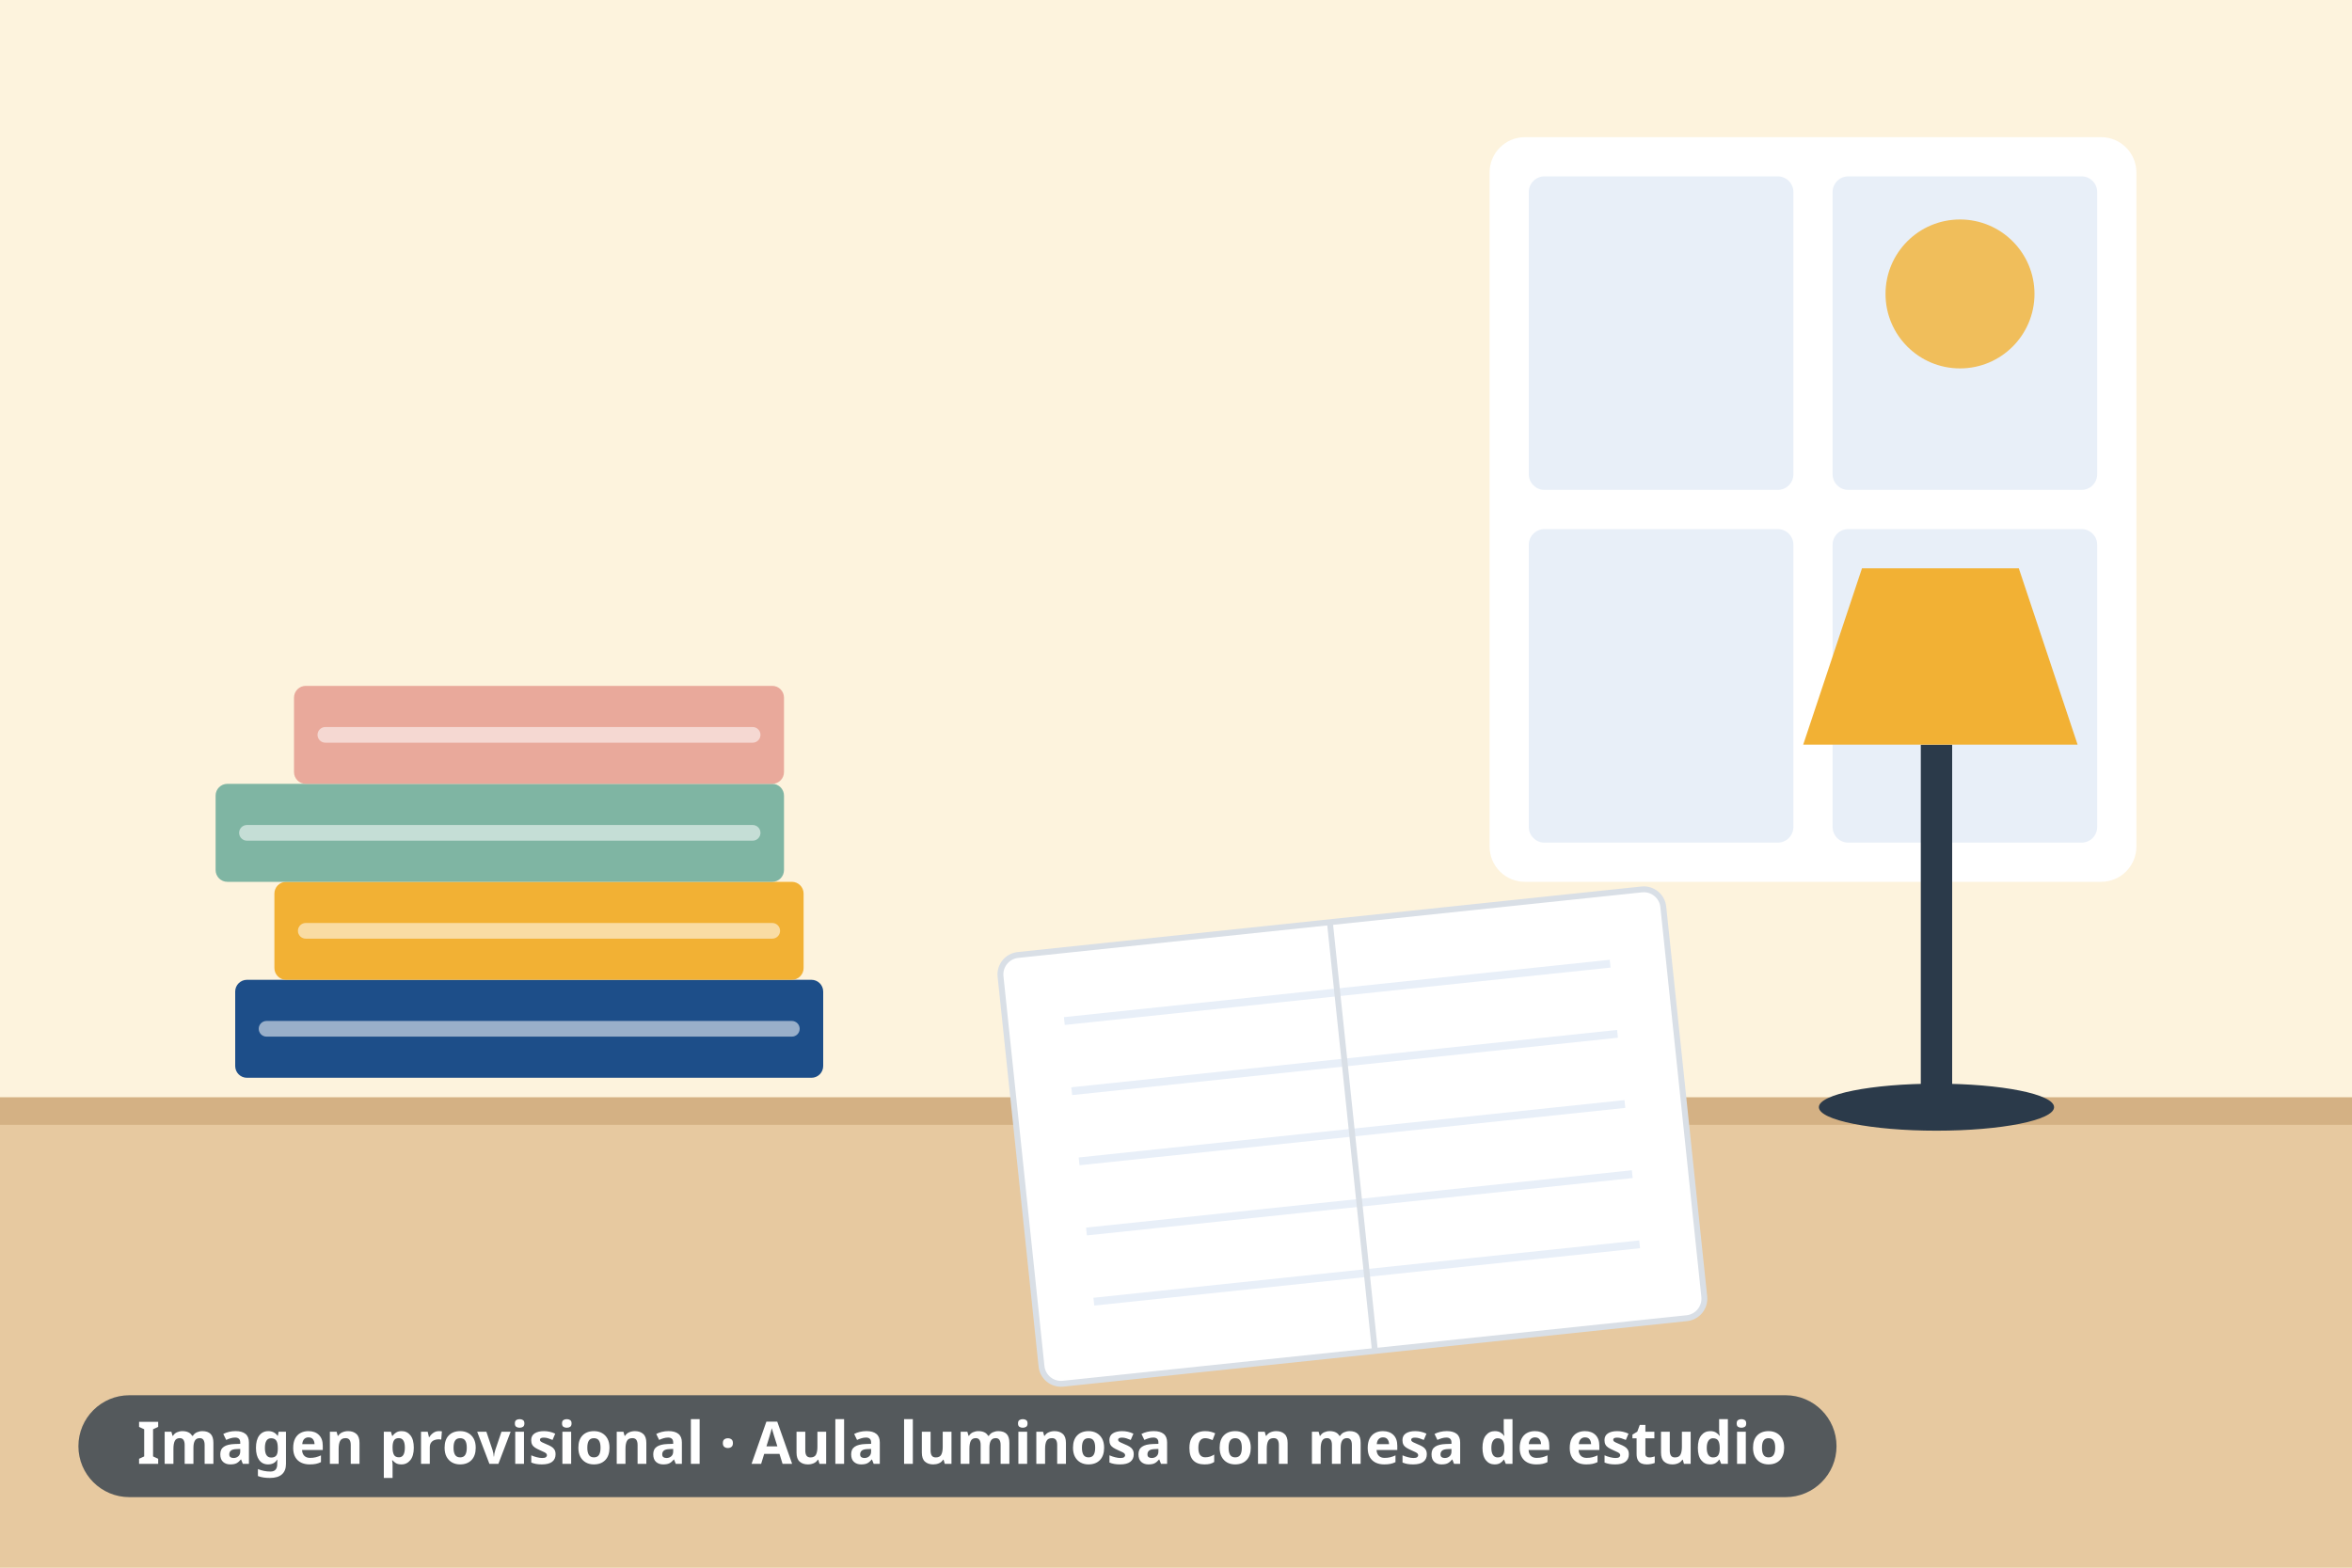
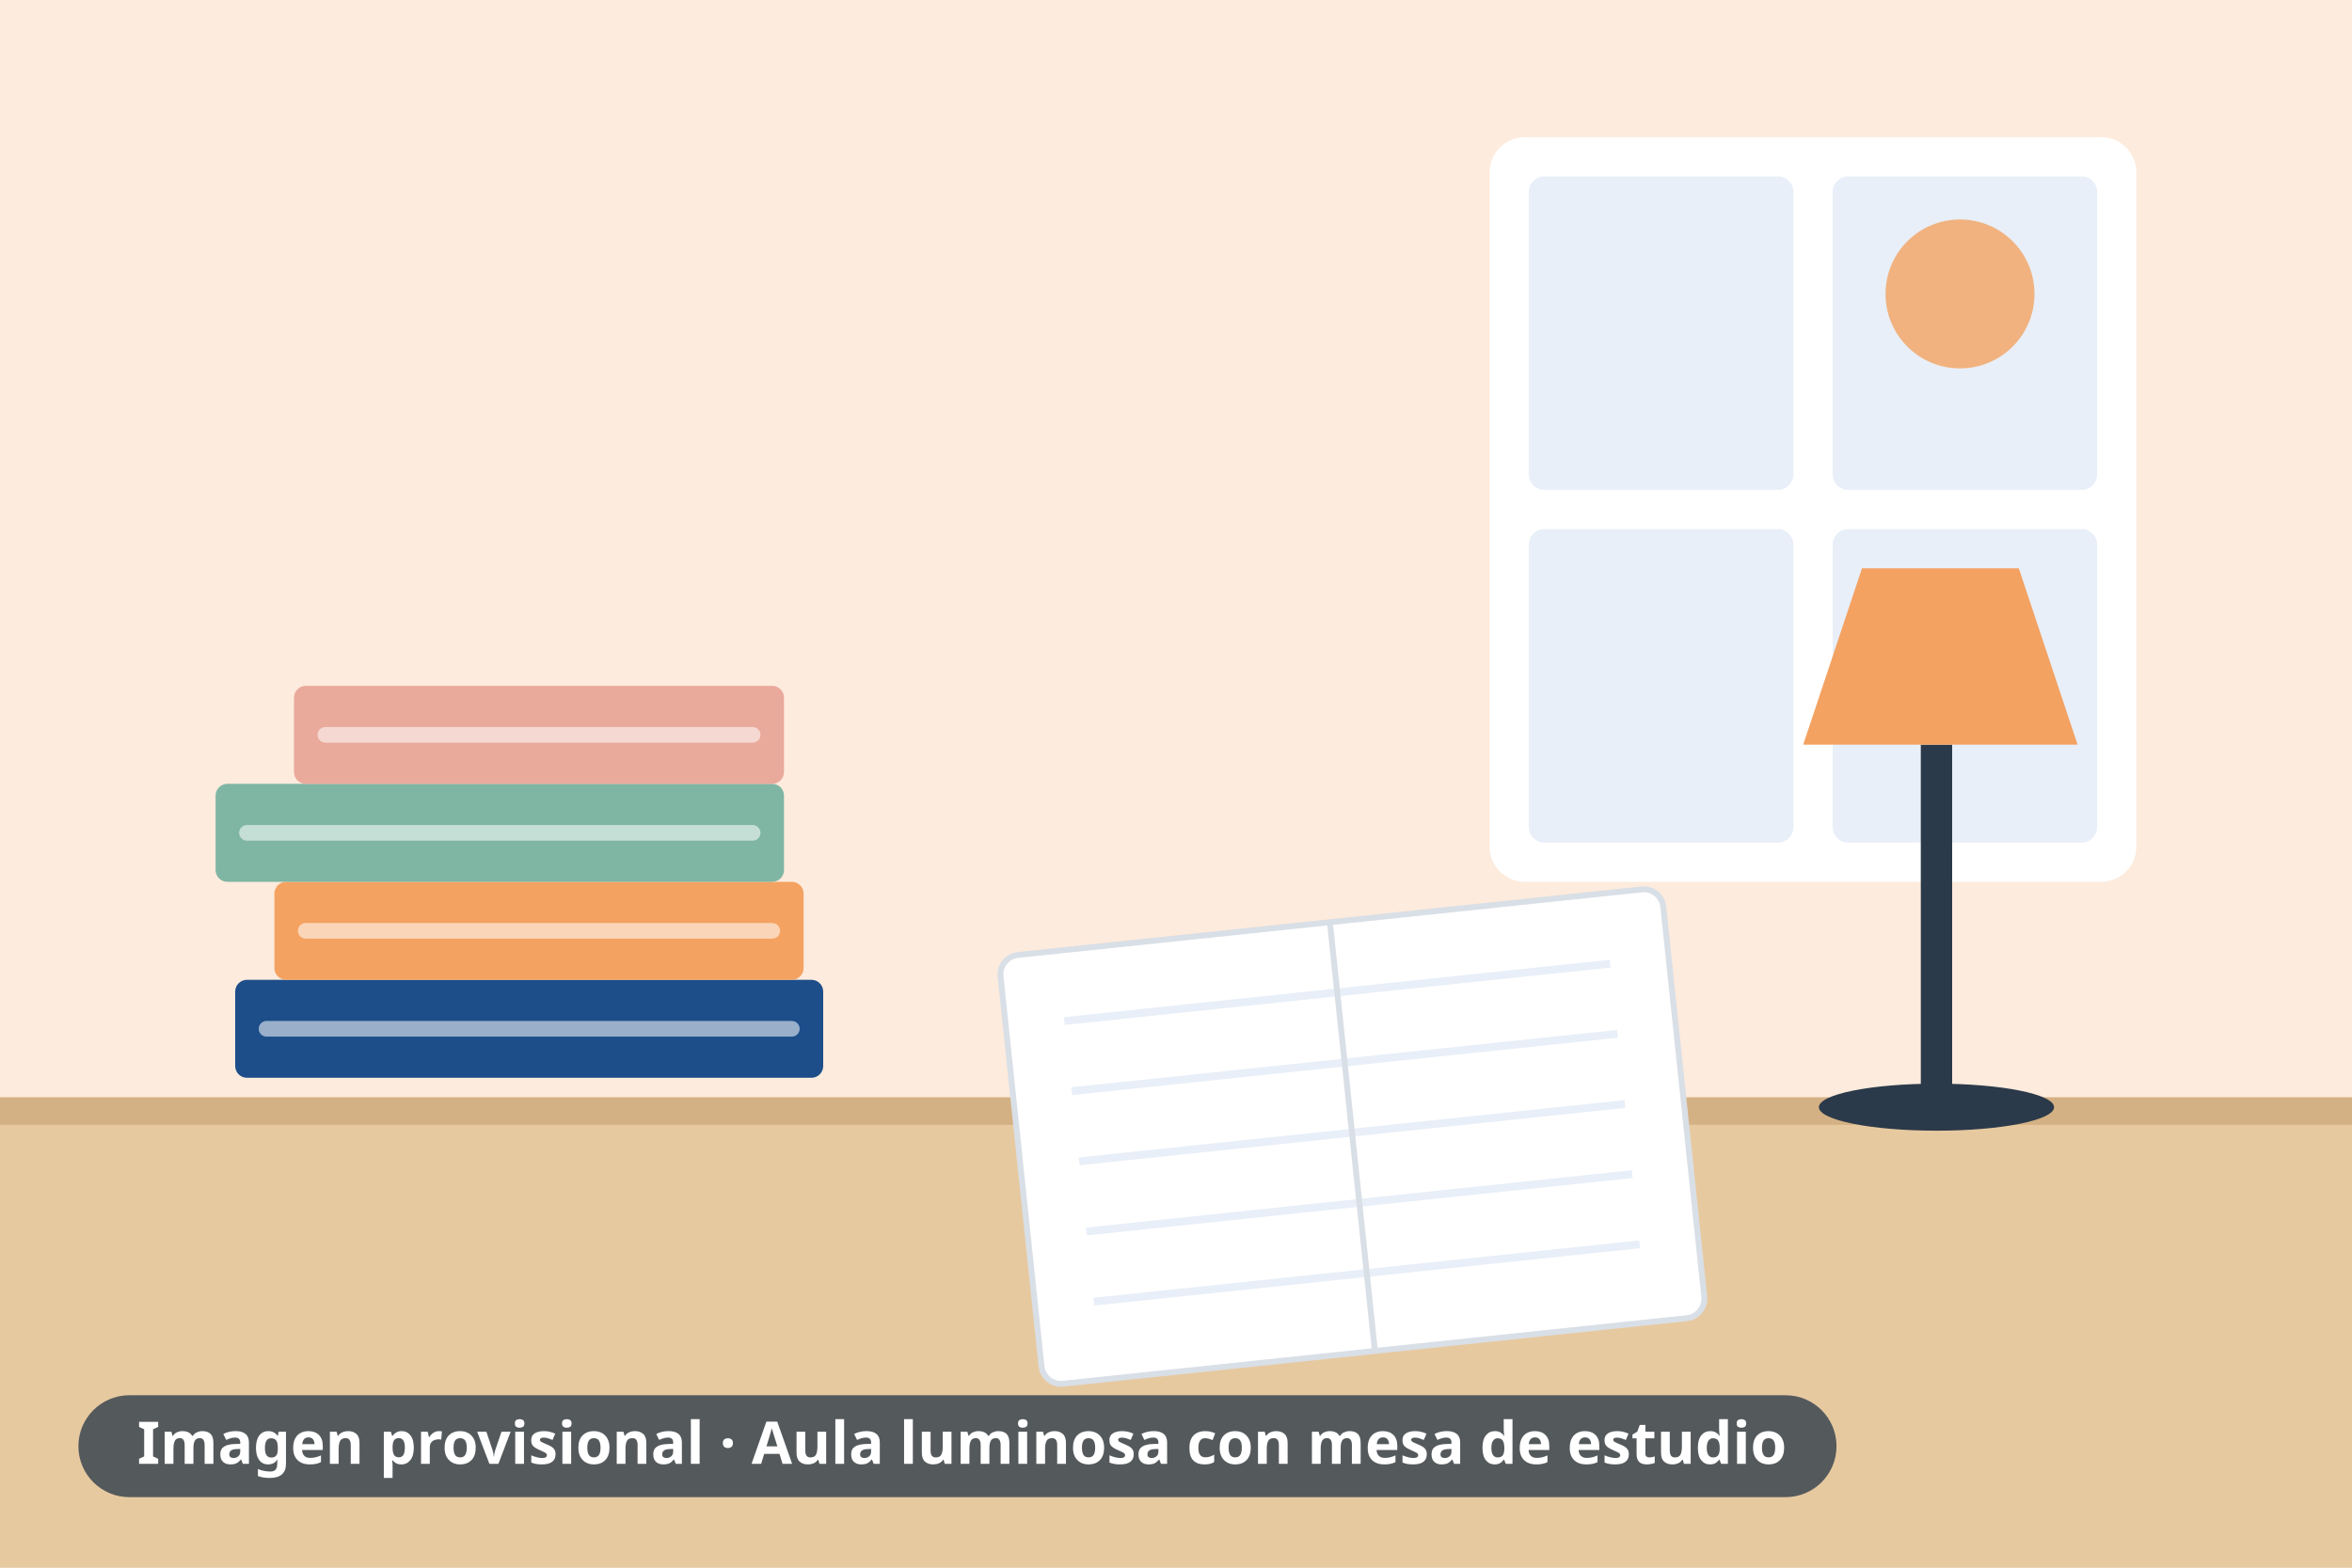
<svg xmlns="http://www.w3.org/2000/svg" viewBox="0 0 1200 800" width="1200" height="800">
-   <rect width="1200" height="800" fill="#FDF3DD" />
+   <rect width="1200" height="800" fill="#FDEBDD" />
  <rect x="760" y="70" width="330" height="380" rx="18" fill="#fff" />
  <rect x="780" y="90" width="135" height="160" rx="8" fill="#E8EFF8" />
  <rect x="935" y="90" width="135" height="160" rx="8" fill="#E8EFF8" />
  <rect x="780" y="270" width="135" height="160" rx="8" fill="#E8EFF8" />
  <rect x="935" y="270" width="135" height="160" rx="8" fill="#E8EFF8" />
-   <circle cx="1000" cy="150" r="38" fill="#F2B134" fill-opacity=".8" />
+   <circle cx="1000" cy="150" r="38" fill="#F4A261" fill-opacity=".8" />
  <rect x="0" y="560" width="1200" height="240" fill="#E7C9A0" />
  <rect x="0" y="560" width="1200" height="14" fill="#D4B184" />
  <rect x="120" y="500" width="300" height="50" rx="6" fill="#1D4E89" />
  <rect x="132" y="521" width="276" height="8" rx="4" fill="#fff" fill-opacity=".55" />
-   <rect x="140" y="450" width="270" height="50" rx="6" fill="#F2B134" />
+   <rect x="140" y="450" width="270" height="50" rx="6" fill="#F4A261" />
  <rect x="152" y="471" width="246" height="8" rx="4" fill="#fff" fill-opacity=".55" />
  <rect x="110" y="400" width="290" height="50" rx="6" fill="#7FB5A3" />
  <rect x="122" y="421" width="266" height="8" rx="4" fill="#fff" fill-opacity=".55" />
  <rect x="150" y="350" width="250" height="50" rx="6" fill="#E9A99B" />
  <rect x="162" y="371" width="226" height="8" rx="4" fill="#fff" fill-opacity=".55" />
  <g transform="rotate(-6 690 580)">
    <rect x="520" y="470" width="340" height="220" rx="10" fill="#fff" stroke="#D9DFE6" stroke-width="3" />
    <line x1="550" y1="506" x2="830" y2="506" stroke="#E8EFF8" stroke-width="4" />
    <line x1="550" y1="542" x2="830" y2="542" stroke="#E8EFF8" stroke-width="4" />
    <line x1="550" y1="578" x2="830" y2="578" stroke="#E8EFF8" stroke-width="4" />
    <line x1="550" y1="614" x2="830" y2="614" stroke="#E8EFF8" stroke-width="4" />
    <line x1="550" y1="650" x2="830" y2="650" stroke="#E8EFF8" stroke-width="4" />
    <line x1="690" y1="470" x2="690" y2="690" stroke="#D9DFE6" stroke-width="3" />
  </g>
  <rect x="980" y="380" width="16" height="185" fill="#2B3A4A" />
-   <path d="M920 380 h140 l-30 -90 h-80z" fill="#F2B134" />
+   <path d="M920 380 h140 l-30 -90 h-80z" fill="#F4A261" />
  <ellipse cx="988" cy="565" rx="60" ry="12" fill="#2B3A4A" />
  <g font-family="system-ui, sans-serif" font-size="30" font-weight="600">
    <rect x="40" y="712" width="897" height="52" rx="26" fill="#2B3A4A" fill-opacity=".78" />
    <text x="70" y="747" fill="#fff">Imagen provisional · Aula luminosa con mesa de estudio</text>
  </g>
</svg>
